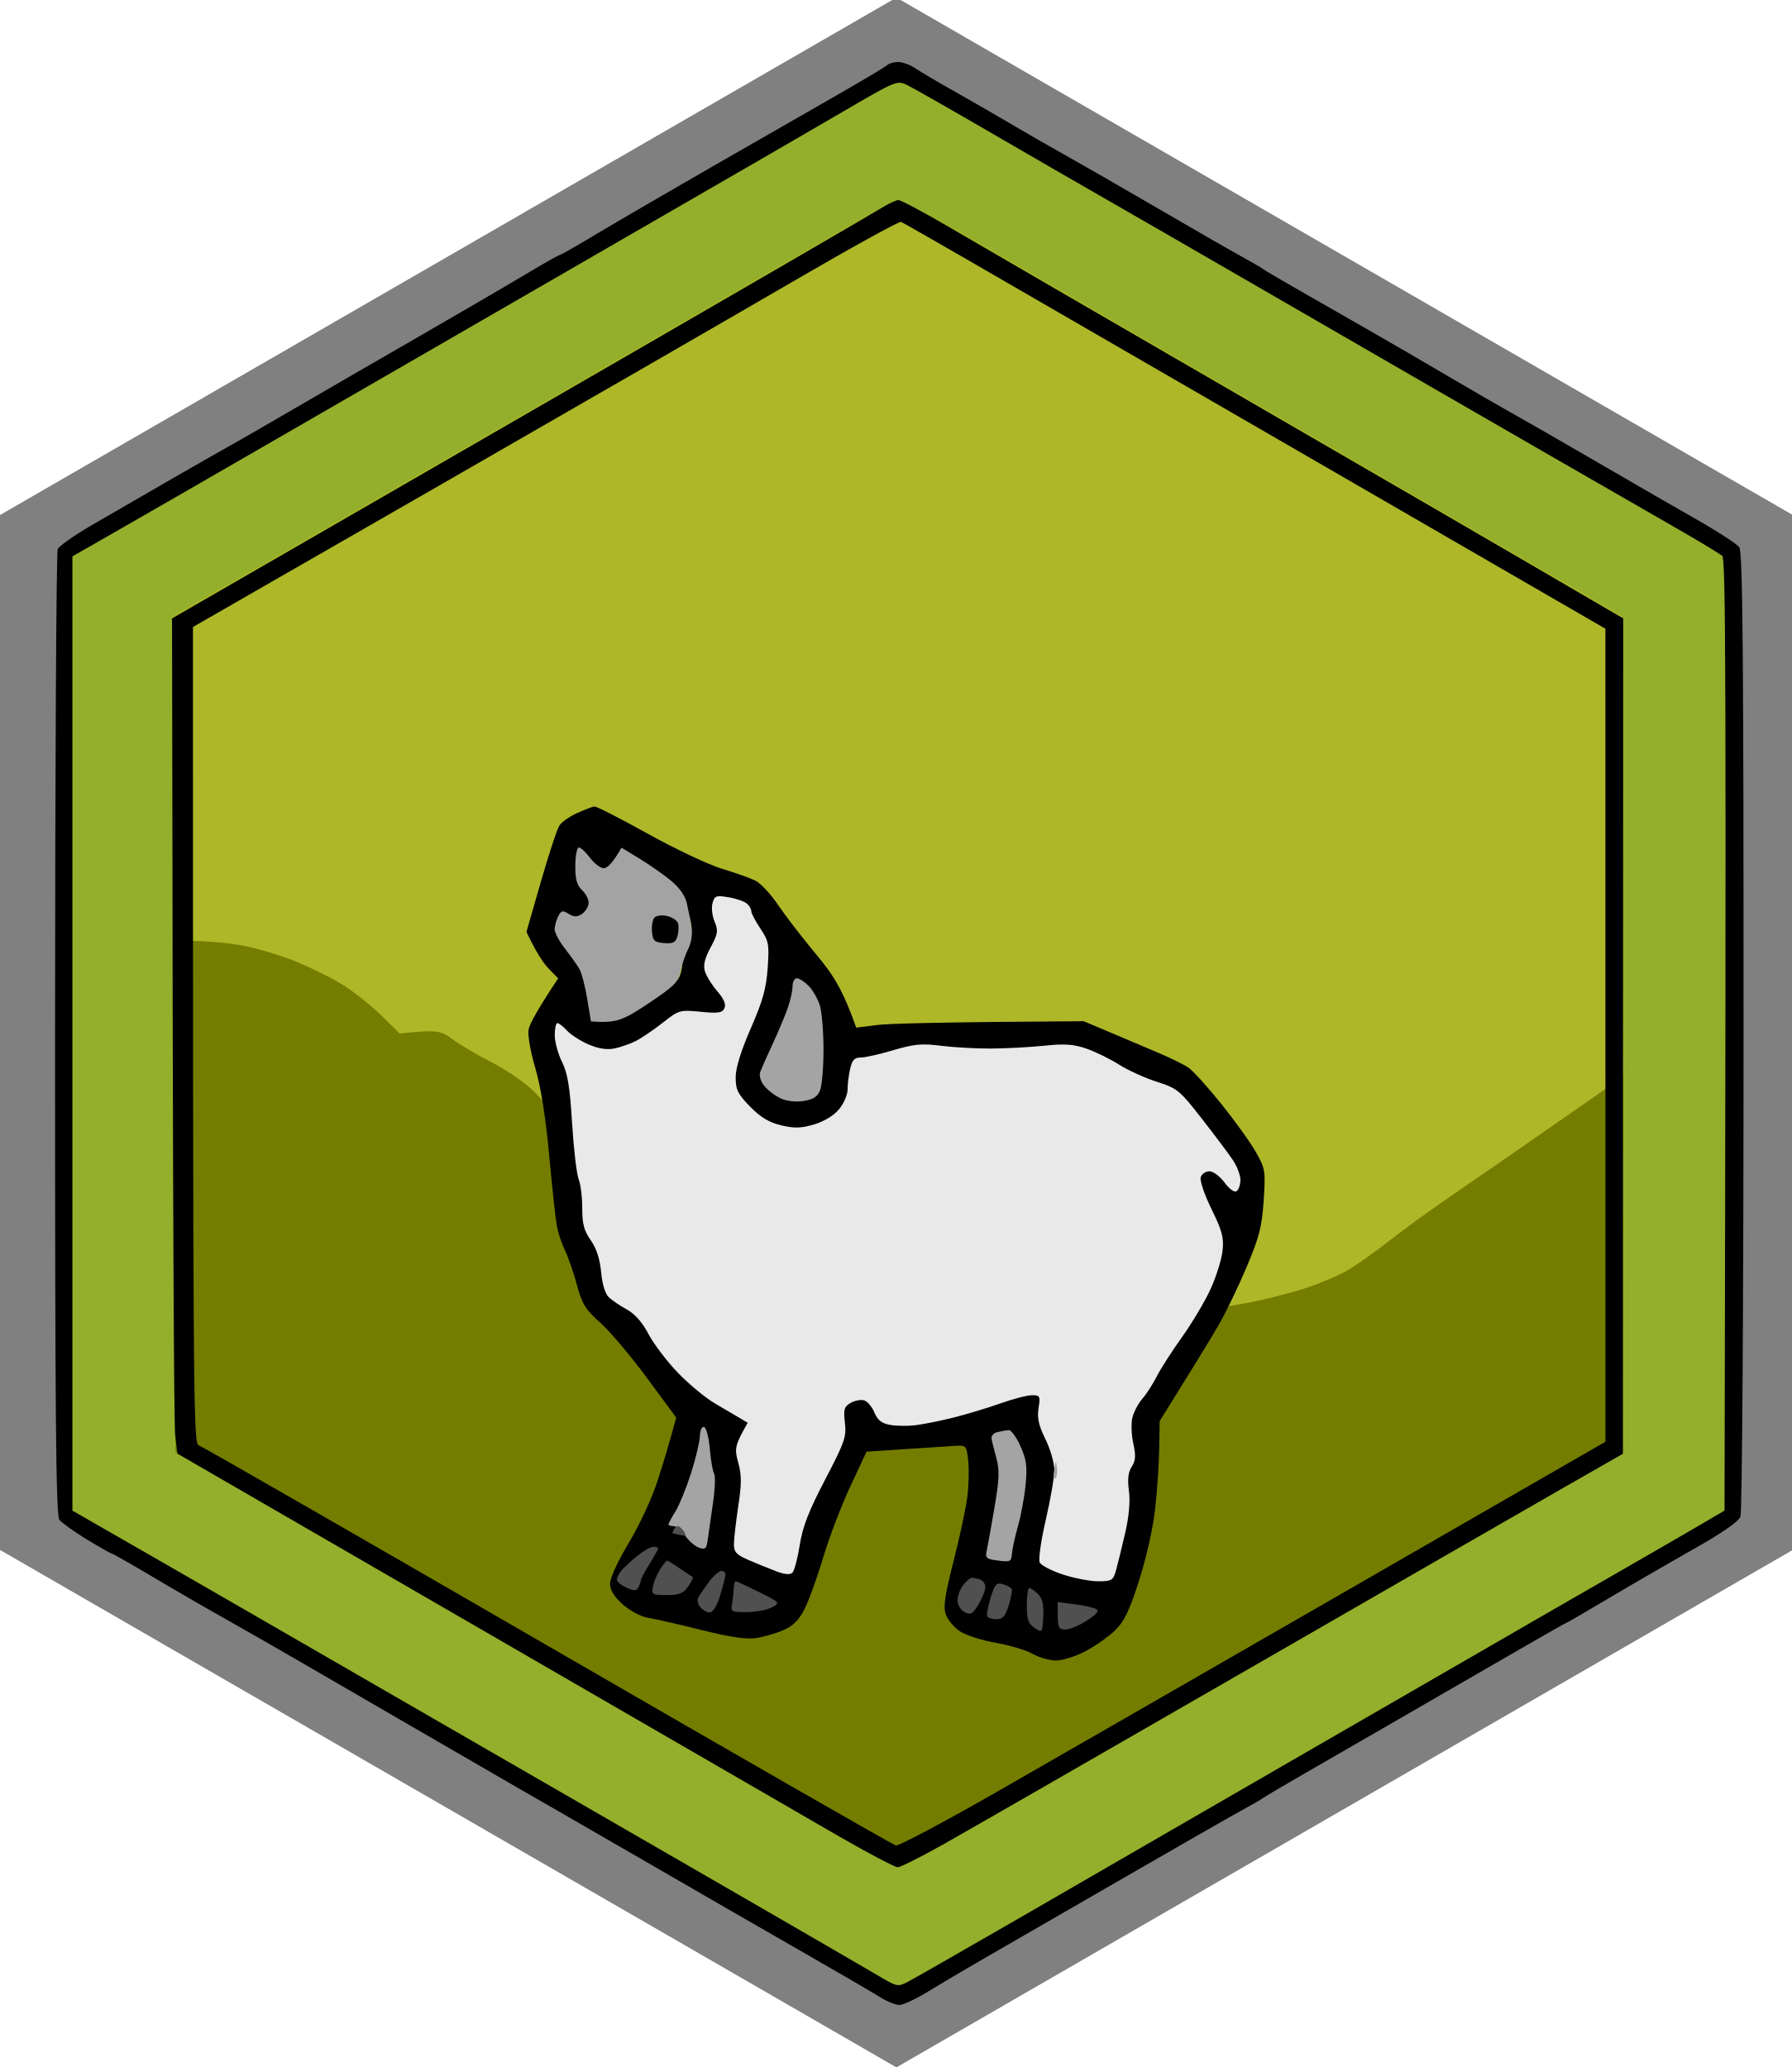
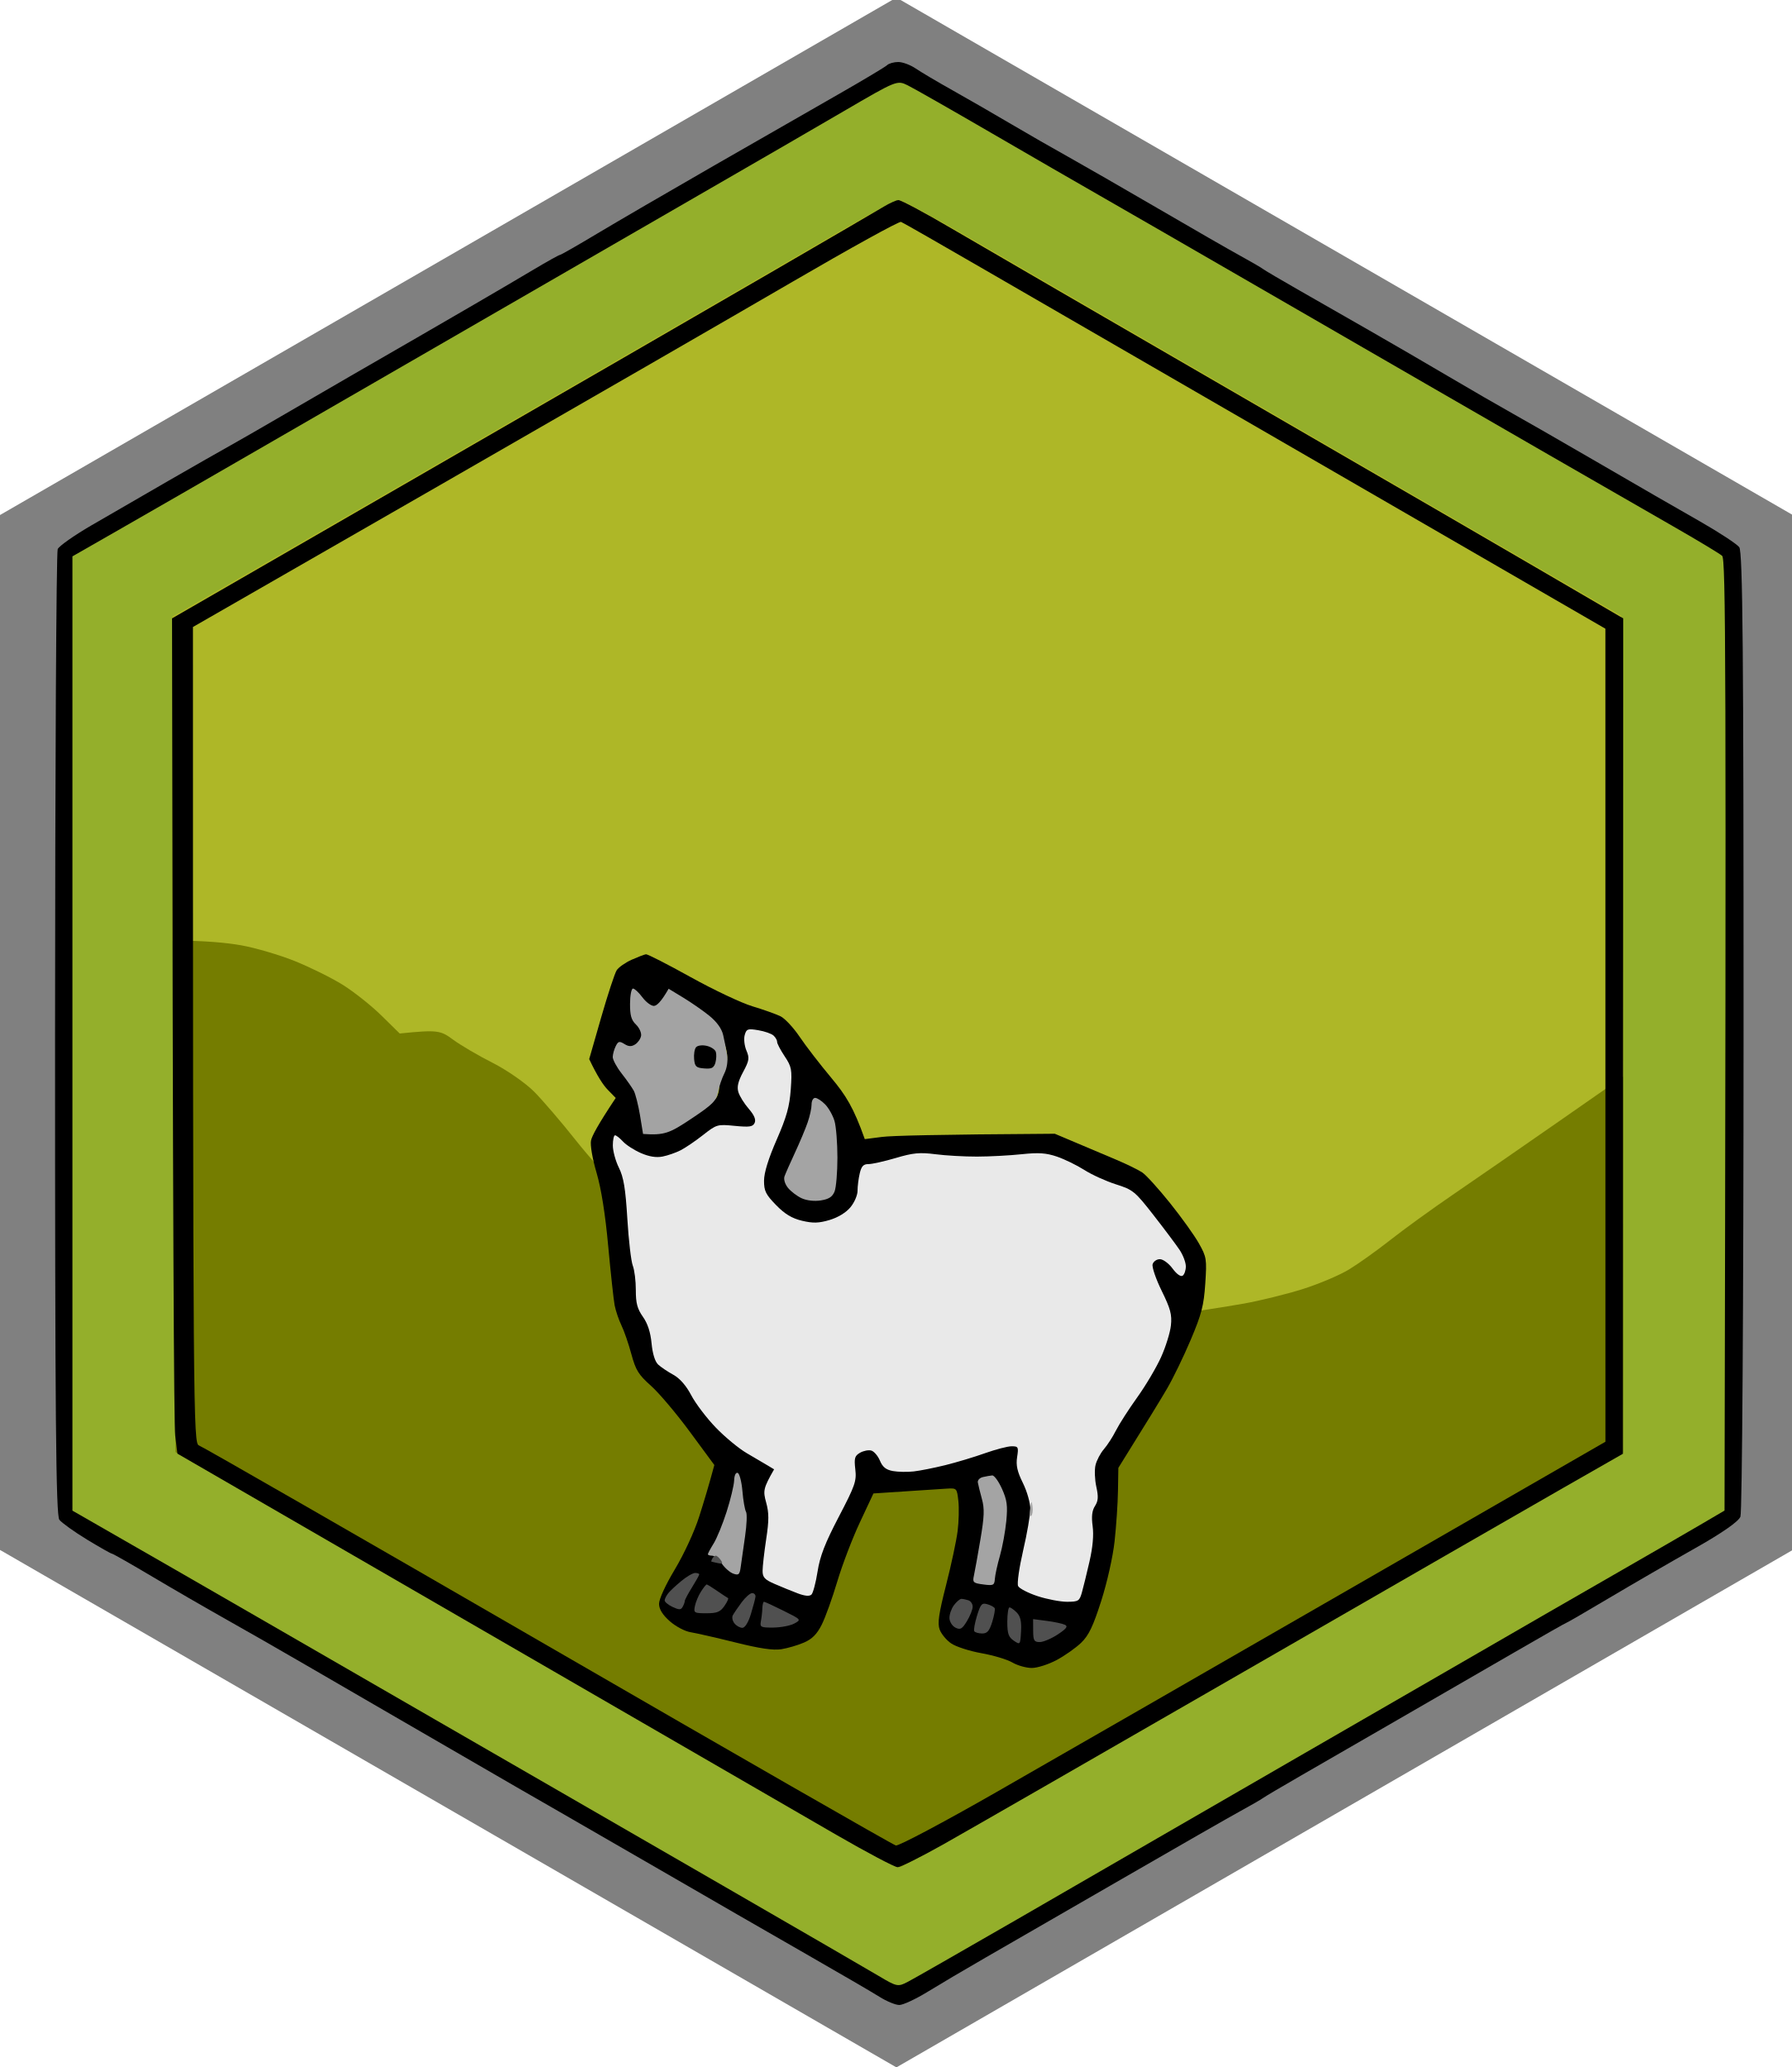
<svg xmlns="http://www.w3.org/2000/svg" viewBox="0 0 520 600" width="520" height="600">
  <style>
		tspan { white-space:pre }
		.shp0 { fill: #808080 } 
		.shp1 { fill: #000000 } 
		.shp2 { fill: #94af2b } 
		.shp3 { fill: #757d00 } 
		.shp4 { fill: #aeb727 } 
		.shp5 { fill: #a3a3a3 } 
		.shp6 { fill: #e9e9e9 } 
		.shp7 { fill: #a4a4a4 } 
		.shp8 { fill: #505050 } 
	</style>
  <path id="Background" class="shp0" d="M260.16 -0.7L520.31 149.5L520.31 449.91L260.16 600.11L0 449.91L0 149.5L260.16 -0.7Z" />
  <g id="Layer 1">
    <path id="Path 0" class="shp1" d="M257.45 18.92C256.93 19.42 250.65 23.18 243.5 27.27C236.35 31.36 219.92 40.78 207 48.2C194.07 55.63 178.89 64.47 173.25 67.85C167.61 71.23 162.77 74 162.5 74C162.22 74 158.74 75.94 154.75 78.32C150.76 80.7 143 85.26 137.5 88.45C132 91.64 124.57 95.95 121 98.02C117.42 100.09 108.87 105.02 102 108.99C95.12 112.96 85.45 118.58 80.5 121.47C75.55 124.36 69.47 127.85 67 129.23C64.52 130.6 56.42 135.23 49 139.5C41.57 143.78 31.45 149.63 26.5 152.52C21.55 155.4 17.16 158.49 16.75 159.38C16.34 160.27 15.99 223.66 15.98 300.25C15.97 411.13 16.22 439.84 17.23 441.15C17.93 442.05 21.54 444.64 25.25 446.9C28.96 449.15 32.22 451 32.5 451C32.77 451 38.06 454.01 44.25 457.69C50.44 461.37 60 466.9 65.5 469.99C71 473.08 81.35 479 88.5 483.16C95.65 487.32 105.89 493.26 111.25 496.36C116.61 499.46 125.39 504.55 130.75 507.66C136.11 510.77 144.77 515.79 150 518.81C155.22 521.83 160.85 525.07 162.5 526C164.15 526.93 176.97 534.33 191 542.45C205.02 550.57 224.37 561.73 234 567.24C243.62 572.75 253.19 578.33 255.25 579.63C257.31 580.93 259.9 582 261 582C262.1 582 265.81 580.27 269.25 578.15C272.69 576.04 280.22 571.58 286 568.26C291.77 564.94 309.55 554.68 325.5 545.47C341.45 536.25 356.97 527.36 360 525.71C363.02 524.06 365.95 522.37 366.5 521.96C367.05 521.55 372 518.62 377.5 515.45C383 512.28 395.82 504.88 406 499C416.17 493.13 431.25 484.42 439.5 479.64C447.75 474.86 454.61 470.96 454.75 470.98C454.89 470.99 460.51 467.72 467.25 463.72C473.99 459.72 485.06 453.31 491.86 449.47C499.75 445.02 504.54 441.69 505.11 440.25C505.62 438.97 506.01 378.35 506.02 299.25C506.03 188.78 505.78 160.16 504.77 158.83C504.07 157.91 499 154.58 493.5 151.43C488 148.27 482.15 144.92 480.5 143.97C478.85 143.02 470.3 138.07 461.5 132.96C452.7 127.85 442.57 122.03 439 120.04C435.42 118.05 427.1 113.23 420.5 109.34C413.9 105.45 403.55 99.43 397.5 95.97C391.45 92.5 382.22 87.23 377 84.24C371.77 81.26 367.05 78.47 366.5 78.05C365.95 77.63 363.02 75.93 360 74.27C356.97 72.62 346.17 66.4 336 60.47C325.82 54.54 314.12 47.81 310 45.51C305.87 43.22 298.45 38.96 293.5 36.04C288.55 33.12 280.9 28.71 276.5 26.24C272.1 23.78 267.26 20.91 265.75 19.88C264.24 18.85 261.96 18 260.7 18C259.43 18 257.97 18.41 257.45 18.92Z" />
    <path id="Path 1" class="shp2" d="M244.92 32.25C236.44 37.2 219.15 47.22 206.5 54.51C193.85 61.81 176.52 71.82 168 76.75C159.47 81.69 140.57 92.6 126 101.01C111.42 109.42 88.25 122.81 74.5 130.75C60.75 138.7 43.09 148.87 35.26 153.35L21.02 161.5L21.02 438.5C43.09 451.15 60.75 461.32 74.5 469.26C88.25 477.2 111.42 490.58 126 498.99C140.57 507.4 156.77 516.75 162 519.76C167.22 522.78 189.05 535.38 210.5 547.76C231.95 560.15 251.97 571.75 255 573.56C260.3 576.72 260.61 576.78 263.5 575.26C265.15 574.4 279.32 566.29 295 557.25C310.67 548.2 329.12 537.53 336 533.54C342.87 529.55 362 518.5 378.5 508.98C395 499.47 417.95 486.21 429.5 479.53C441.05 472.84 458.6 462.72 468.5 457.04C478.4 451.35 489.65 444.85 493.5 442.59L500.5 438.48C501.04 188.4 500.85 162.28 499.8 161.34C499.08 160.7 492.65 156.83 485.5 152.73C478.35 148.64 462.15 139.32 449.5 132.02C436.85 124.72 420.87 115.5 414 111.53C407.12 107.56 385.3 94.94 365.5 83.5C345.7 72.05 324.77 59.98 319 56.68C313.22 53.38 299.05 45.19 287.5 38.48C275.95 31.77 265.11 25.59 263.42 24.76C260.36 23.26 260.24 23.3 244.92 32.25Z" />
  </g>
  <path id="Path 0" class="shp3" d="M250 63.95C244.77 67.1 228.8 76.44 214.5 84.69C200.2 92.94 172.52 108.93 153 120.21C133.47 131.5 102.44 149.38 84.02 159.96L50.55 179.18L50.95 421.5C72.3 433.82 98.3 448.83 122.5 462.79C146.7 476.76 170.55 490.56 175.5 493.47C180.45 496.37 196.65 505.73 211.5 514.26C226.35 522.79 243.22 532.52 249 535.89C254.77 539.25 260.17 541.99 261 541.98C261.82 541.97 277.35 533.35 295.5 522.83C313.65 512.32 341.55 496.18 357.5 486.97C373.45 477.76 399.55 462.7 415.5 453.5C431.45 444.3 450.46 433.33 457.74 429.13L470.97 421.5L471.09 179.5C421.81 150.9 389.27 132.07 367 119.2C344.72 106.33 322.45 93.44 317.5 90.55C312.55 87.66 300.17 80.54 290 74.72C279.82 68.91 269.25 62.75 266.5 61.04C263.75 59.33 261.05 57.99 260.5 58.07C259.95 58.14 255.22 60.79 250 63.95Z" />
  <path id="Path 0" class="shp4" d="M246 65.81C238.57 70.1 215.4 83.52 194.5 95.63C173.6 107.74 135.35 129.82 109.5 144.7C83.65 159.58 59.69 173.39 56.25 175.38L50 179L50 273C59.69 273.05 65.87 273.67 70 274.4C74.12 275.14 81.1 277.18 85.5 278.95C89.9 280.72 96.16 283.81 99.41 285.83C102.65 287.85 107.72 291.86 110.66 294.75L116 300C127.01 298.88 127.84 299.08 131.5 301.79C133.7 303.41 138.87 306.45 143 308.53C147.12 310.62 152.54 314.39 155.04 316.91C157.54 319.44 162.97 325.77 167.11 331C171.26 336.22 176.41 341.91 178.57 343.64C180.73 345.37 186.1 348.92 190.5 351.52C194.9 354.12 204.12 359.06 211 362.49C217.87 365.92 227.55 370.34 232.5 372.31C237.45 374.27 246.22 377.22 252 378.86C257.77 380.49 267 382.64 272.5 383.64C279.46 384.91 287.36 385.46 298.5 385.46C310.72 385.45 318.99 384.8 333.5 382.69C343.95 381.16 356.32 379.23 361 378.4C365.67 377.56 373.32 375.68 378 374.21C382.67 372.74 388.75 370.18 391.5 368.5C394.25 366.83 399.65 362.98 403.5 359.94C407.35 356.9 415.67 350.87 422 346.55C428.32 342.23 441.96 332.8 452.3 325.6L471.1 312.5L470.5 178.7C413.15 145.41 376.92 124.4 353 110.52C329.07 96.65 298.92 79.16 286 71.67C273.07 64.17 261.82 58.03 261 58.02C260.17 58 253.42 61.51 246 65.81Z" />
  <path id="Path 0" fill-rule="evenodd" class="shp1" d="M260.75 58.08C261.44 58.04 268.41 61.76 276.25 66.37C284.09 70.97 322 92.96 360.5 115.25C399 137.53 439.63 161.11 471.08 179.5L471 422L453.75 431.86C444.26 437.29 402.52 461.31 361 485.25C319.47 509.19 280.21 531.75 273.75 535.39C267.29 539.02 261.32 542 260.5 542C259.67 542 251.69 537.78 242.75 532.62C233.81 527.46 187.12 500.45 51.5 421.96L50.85 416.73C50.49 413.85 50.14 359.3 49.93 179.5L121.72 138.07C161.2 115.29 207 88.81 223.5 79.22C240 69.64 254.85 60.98 256.5 59.98C258.15 58.98 260.06 58.13 260.75 58.08ZM127.75 140.78L56 182C56 412.47 56.1 419.03 57.75 419.58C58.71 419.9 104.27 446.08 159 477.75C213.72 509.42 259.17 535.5 260 535.7C260.82 535.89 273.9 528.95 289.05 520.28C304.21 511.6 350.21 485.15 391.27 461.5L465.94 418.5L465.93 182.5C344.7 112.39 298.92 85.91 286 78.42C273.07 70.92 262.05 64.62 261.5 64.41C260.95 64.19 246.77 72.02 230 81.79C213.22 91.56 167.21 118.11 127.75 140.78Z" />
  <g id="Layer 3 copy 5">
-     <path id="Path 0" fill-rule="evenodd" class="shp1" d="M172.5 234.09C173.05 234.02 180.03 237.58 188 242.01C195.97 246.44 205.65 251.01 209.5 252.17C213.35 253.33 217.74 254.89 219.25 255.64C220.76 256.39 223.74 259.59 225.87 262.75C228 265.91 232.94 272.32 236.85 277C241.94 283.09 244.61 287.32 248.5 298.3L254.5 297.54C257.8 297.12 272.65 296.69 314.5 296.43L322 299.6C326.13 301.35 332.43 304.02 336 305.53C339.57 307.04 343.58 309.01 344.89 309.89C346.2 310.78 350.53 315.55 354.5 320.5C358.47 325.45 362.99 331.75 364.53 334.5C367.21 339.26 367.32 339.94 366.75 348.5C366.24 356.13 365.48 359.09 361.71 368C359.27 373.77 355.56 381.43 353.46 385C351.37 388.57 346.71 396.23 336.56 412.5L336.43 420.5C336.36 424.9 335.83 432.77 335.25 438C334.65 443.48 332.68 452.26 330.6 458.75C327.77 467.59 326.28 470.7 323.64 473.25C321.79 475.04 317.96 477.74 315.14 479.25C312.31 480.76 308.43 482 306.5 482C304.57 482 301.54 481.14 299.75 480.1C297.96 479.05 293.13 477.6 289 476.87C284.88 476.14 280.15 474.61 278.5 473.48C276.85 472.34 275.05 470.17 274.5 468.65C273.71 466.46 274.19 463.2 276.74 453.19C278.52 446.21 280.32 437.8 280.74 434.5C281.16 431.2 281.27 426.48 281 424C280.51 419.57 280.45 419.5 277 419.7C275.07 419.82 268.55 420.24 251.5 421.38L246.79 431.44C244.2 436.97 240.67 446.23 238.94 452C237.22 457.77 234.78 464.52 233.53 467C231.87 470.28 230.21 471.96 227.38 473.18C225.25 474.11 221.7 475.15 219.5 475.49C216.68 475.94 211.97 475.24 203.5 473.13C196.9 471.48 189.93 469.89 188 469.59C186.06 469.28 182.84 467.58 180.8 465.77C178.26 463.53 177.08 461.63 177.05 459.75C177.02 458.13 179.28 453.2 182.55 447.75C185.71 442.47 189.32 434.64 190.96 429.5C192.55 424.55 194.38 418.48 196.25 411.5L187.78 400C183.12 393.68 177.04 386.48 174.26 384C169.92 380.14 168.95 378.57 167.44 373C166.47 369.43 164.92 364.93 163.99 363C163.05 361.07 161.99 357.93 161.63 356C161.26 354.07 160.26 344.85 159.4 335.5C158.38 324.38 156.97 315.56 155.35 310C153.89 305.04 153.1 300.35 153.43 298.75C153.74 297.24 155.8 293.3 162 284L159.25 281.18C157.74 279.62 155.67 276.59 152.79 270.5L156.96 256C159.25 248.03 161.67 240.66 162.34 239.64C163.01 238.61 165.34 236.97 167.53 236C169.71 235.02 171.95 234.16 172.5 234.09ZM193.25 263.39C192.29 263.06 192.96 263.96 194.75 265.39C196.54 266.83 198.02 268.56 198.03 269.25C198.05 269.94 197.2 271.63 196.14 273C194.43 275.21 194.37 275.73 195.63 277.5C196.52 278.75 196.84 280.63 196.47 282.5C196.02 284.76 196.14 285.13 196.92 284C197.5 283.18 197.98 281.38 197.99 280C198 278.63 198.72 276.15 199.59 274.5C200.61 272.54 200.95 270.28 200.56 268C200.23 266.07 199.41 263.92 198.73 263.21C198.05 262.49 196.94 261.93 196.25 261.96C195.56 261.98 195 262.45 195 263C195 263.55 194.21 263.73 193.25 263.39ZM214.15 269.8C215.48 271.17 215.6 272.09 214.78 274.5C214.14 276.37 214.08 278.96 214.62 281.39C215.11 283.53 216.31 285.78 217.31 286.39C218.76 287.28 219.4 287.11 220.58 285.5C221.47 284.27 222.03 281.19 222.03 277.5C222.02 272.22 221.66 271.11 219.01 268.25C217.35 266.46 215.54 265 214.98 265C214.41 265 213.62 265.7 213.23 266.55C212.79 267.47 213.16 268.78 214.15 269.8Z" />
-     <path id="Path 0" fill-rule="evenodd" class="shp5" d="M168 246C168.55 246 170.01 247.36 171.25 249.02C172.49 250.68 174.29 252.03 175.25 252.02C176.21 252.01 177.76 250.66 180.37 246.06L185.43 249.14C188.22 250.83 192.3 253.66 194.5 255.44C197.07 257.52 198.79 259.89 199.31 262.09C199.75 263.96 200.36 267.07 200.67 269C201.02 271.17 200.65 273.64 199.71 275.5C198.88 277.15 197.89 280.07 197.51 282C196.93 285.02 195.64 286.29 188.17 291.28C180.72 296.24 178.93 297.02 171.5 296.5L170.43 290C169.84 286.43 168.87 282.6 168.27 281.5C167.68 280.4 165.78 277.7 164.06 275.5C162.34 273.3 160.95 270.71 160.97 269.75C160.98 268.79 161.45 267.1 162 266C162.86 264.29 163.29 264.18 165 265.25C166.49 266.18 167.46 266.22 168.75 265.4C169.71 264.79 170.64 263.44 170.81 262.4C170.98 261.35 170.18 259.6 169.03 258.5C167.41 256.96 166.94 255.3 166.97 251.25C166.99 248.36 167.45 246 168 246ZM189.23 270.5C189.46 273.1 189.93 273.53 192.75 273.75C195.38 273.95 196.12 273.57 196.62 271.75C196.96 270.51 197.03 268.82 196.77 268C196.51 267.18 195.07 266.23 193.57 265.89C192.05 265.55 190.43 265.77 189.9 266.39C189.38 267 189.07 268.85 189.23 270.5Z" />
-     <path id="Path 0" class="shp6" d="M206.79 262.15C206.42 263.44 206.69 265.85 207.38 267.5C208.5 270.16 208.37 271.01 206.24 275C204.49 278.27 204.04 280.18 204.6 282C205.03 283.38 206.64 285.96 208.19 287.75C210.09 289.95 210.76 291.53 210.25 292.65C209.62 294.03 208.48 294.2 203.33 293.69C197.31 293.1 197.03 293.18 192.33 296.88C189.67 298.97 186.15 301.36 184.5 302.19C182.85 303.03 180.04 304 178.25 304.36C176.07 304.79 173.6 304.39 170.75 303.15C168.41 302.13 165.6 300.31 164.5 299.11C163.4 297.91 162.16 296.95 161.75 296.97C161.34 296.99 161 298.57 161 300.5C161 302.43 161.95 305.91 163.11 308.25C164.75 311.57 165.39 315.46 166.03 326C166.49 333.43 167.34 340.74 167.93 342.25C168.52 343.76 168.99 347.59 168.98 350.75C168.97 355.27 169.5 357.25 171.44 360C173.09 362.34 174.09 365.4 174.46 369.25C174.8 372.88 175.64 375.6 176.75 376.62C177.71 377.51 180.07 379.1 182 380.15C184.26 381.4 186.47 383.91 188.24 387.29C189.74 390.15 193.58 395.2 196.76 398.5C199.94 401.8 204.78 405.8 207.52 407.4C210.26 408.99 213.51 410.9 214.75 411.65L217 413C213.2 419.64 213.13 420.46 214.25 424.54C215.25 428.17 215.25 430.73 214.25 437.29C213.57 441.81 213.01 446.74 213 448.25C213 450.53 213.72 451.31 217.25 452.84C219.59 453.85 223.18 455.31 225.23 456.09C227.73 457.03 229.31 457.17 229.99 456.5C230.54 455.95 231.5 452.35 232.1 448.5C232.94 443.17 234.7 438.63 239.47 429.5C245.14 418.65 245.69 417.07 245.21 413C244.76 409.14 244.99 408.32 246.84 407.25C248.03 406.56 249.79 406.22 250.75 406.48C251.71 406.74 253.06 408.32 253.75 409.98C254.67 412.2 255.86 413.16 258.25 413.6C260.04 413.93 263.3 413.99 265.5 413.73C267.7 413.48 272.65 412.5 276.5 411.54C280.35 410.59 286.54 408.73 290.25 407.4C293.96 406.08 298.13 405 299.5 405C301.83 405 301.96 405.26 301.41 408.75C300.96 411.6 301.44 413.76 303.41 417.75C304.83 420.64 306 424.69 305.99 426.75C305.99 428.81 304.86 435.34 303.49 441.25C302.12 447.16 301.34 452.69 301.75 453.54C302.16 454.39 305.2 455.97 308.5 457.05C311.8 458.13 316.41 459.01 318.75 459.01C322.69 459 323.07 458.76 323.91 455.75C324.41 453.96 325.6 449.13 326.55 445C327.67 440.13 328.05 435.83 327.64 432.75C327.19 429.39 327.42 427.34 328.45 425.75C329.59 423.98 329.69 422.53 328.91 419C328.36 416.52 328.24 413.15 328.64 411.5C329.05 409.85 330.35 407.38 331.55 406C332.75 404.63 334.63 401.7 335.74 399.5C336.85 397.3 340.18 392.12 343.13 388C346.08 383.87 349.81 377.57 351.42 374C353.03 370.42 354.56 365.48 354.82 363C355.22 359.26 354.68 357.23 351.62 351C349.59 346.88 348.18 342.71 348.47 341.75C348.76 340.79 349.9 340 351 340C352.1 340 354.07 341.46 355.38 343.25C356.8 345.18 358.22 346.2 358.88 345.75C359.5 345.34 360 343.88 360 342.5C360 341.13 359.02 338.54 357.82 336.75C356.62 334.96 352.57 329.56 348.82 324.75C342.36 316.46 341.67 315.9 335.75 314.02C332.31 312.92 327.36 310.67 324.75 309.02C322.14 307.36 317.86 305.27 315.25 304.37C311.51 303.1 308.91 302.92 303 303.55C298.88 303.98 291.9 304.35 287.5 304.37C283.1 304.38 276.57 304.01 273 303.55C267.59 302.85 265.29 303.07 259.25 304.85C255.26 306.03 250.99 306.99 249.75 306.98C248.02 306.96 247.32 307.71 246.74 310.23C246.32 312.03 245.98 314.74 245.99 316.25C245.99 317.76 244.88 320.35 243.5 322C241.97 323.84 239.16 325.54 236.25 326.4C232.47 327.51 230.51 327.56 226.68 326.65C223.18 325.81 220.73 324.33 217.68 321.21C214.11 317.54 213.5 316.31 213.51 312.71C213.52 309.95 215.04 305.04 217.9 298.5C221.36 290.58 222.38 286.94 222.8 281C223.28 274.09 223.11 273.18 220.65 269.5C219.19 267.3 218.01 265.05 218.04 264.5C218.07 263.95 217.51 262.97 216.79 262.31C216.08 261.66 213.69 260.83 211.48 260.46C207.84 259.85 207.39 260.01 206.79 262.15Z" />
-     <path id="Path 3" class="shp7" d="M230.02 286.25C230.03 287.49 229.42 290.3 228.66 292.5C227.9 294.7 225.92 299.42 224.25 303C222.59 306.57 220.95 310.29 220.61 311.25C220.26 312.26 220.78 313.95 221.84 315.25C222.85 316.49 224.99 318.1 226.59 318.84C228.34 319.65 230.99 319.95 233.25 319.59C236.02 319.16 237.26 318.35 238 316.5C238.55 315.12 239 309.84 239 304.75C239 299.66 238.54 293.92 237.98 292C237.41 290.07 235.95 287.48 234.73 286.22C233.5 284.97 231.94 283.96 231.25 283.97C230.56 283.99 230.01 285.01 230.02 286.25ZM203.12 416.92C203.05 418.61 201.88 423.49 200.52 427.75C199.15 432.01 197.12 436.96 196.02 438.75C194.91 440.54 194 442.22 194 442.5C194 442.77 194.67 443 195.5 443C196.32 443 197.83 444.24 198.85 445.75C199.88 447.26 201.68 448.84 202.85 449.25C204.72 449.9 205.06 449.58 205.43 446.75C205.67 444.96 206.34 440.24 206.93 436.25C207.52 432.26 207.66 428.44 207.25 427.75C206.84 427.06 206.28 423.84 206 420.58C205.73 417.32 204.99 414.47 204.37 414.25C203.69 414 203.19 415.08 203.12 416.92ZM289.51 415.69C288.41 415.94 287.63 416.79 287.76 417.57C287.89 418.36 288.53 420.91 289.17 423.25C290.12 426.7 290.02 429.38 288.64 437.5C287.71 443 286.69 448.62 286.39 450C285.89 452.27 286.18 452.55 289.67 453C293.2 453.46 293.52 453.3 293.69 451C293.78 449.62 294.57 446.02 295.44 443C296.31 439.97 297.31 434.57 297.65 431C298.17 425.61 297.91 423.69 296.14 419.75C294.96 417.14 293.44 415.05 292.75 415.12C292.06 415.18 290.6 415.44 289.51 415.69ZM305.96 426.68C305.71 428.43 305.86 429.56 306.3 429.18C306.74 428.81 306.95 427.37 306.76 426C306.46 423.77 306.37 423.85 305.96 426.68Z" />
-     <path id="Path 4" class="shp8" d="M195.55 444C195.25 444.55 195.11 445.03 195.25 445.08C195.39 445.12 196.4 445.35 197.5 445.59C199.11 445.93 199.3 445.72 198.47 444.51C197.9 443.68 197.13 443 196.77 443C196.4 443 195.85 443.45 195.55 444ZM184.83 451.74C183 453.25 180.95 455.17 180.28 455.99C179.61 456.82 179.04 457.95 179 458.5C178.97 459.05 180.19 460.08 181.72 460.8C184 461.86 184.63 461.86 185.23 460.8C185.64 460.08 185.98 459.16 185.98 458.75C185.99 458.34 187.12 456.2 188.5 454C189.87 451.8 191 449.77 191 449.5C191 449.22 190.36 449 189.58 449C188.8 449 186.67 450.23 184.83 451.74ZM191.6 455.5C190.72 456.87 189.77 459.12 189.5 460.5C189.03 462.87 189.23 463 193.5 463C197.18 463 198.32 462.54 199.75 460.47C200.71 459.09 201.27 457.85 201 457.72C200.72 457.6 199.04 456.48 197.25 455.25C195.46 454.01 193.82 453 193.6 453C193.38 453 192.48 454.12 191.6 455.5ZM205.69 459.25C204.37 461.04 203 463.06 202.65 463.75C202.29 464.44 202.56 465.69 203.25 466.54C203.94 467.39 205.17 468.07 206 468.05C206.91 468.03 208.07 466.14 208.95 463.26C209.75 460.64 210.46 457.94 210.54 457.25C210.61 456.56 210.09 456 209.38 456C208.67 456 207.01 457.46 205.69 459.25ZM279.45 460.22C278.55 461.44 277.85 463.47 277.9 464.72C277.96 465.98 278.9 467.45 280 468C281.69 468.84 282.31 468.49 283.97 465.75C285.05 463.96 285.95 461.71 285.97 460.75C285.99 459.79 285.32 458.77 284.5 458.5C283.67 458.22 282.57 458 282.05 458C281.53 458 280.36 459 279.45 460.22ZM212.93 461.25C212.88 462.49 212.66 464.51 212.43 465.75C212.03 467.83 212.36 468 216.75 467.96C219.36 467.95 222.62 467.32 224 466.58C226.49 465.23 226.48 465.21 220.25 462.11C216.81 460.4 213.77 459 213.5 459C213.22 459 212.97 460.01 212.93 461.25ZM287.48 463.86C286.7 466.41 286.27 468.84 286.53 469.25C286.79 469.66 288.01 470.01 289.25 470.02C291.01 470.04 291.77 469.17 292.75 466.02C293.44 463.81 293.83 461.66 293.63 461.25C293.43 460.84 292.28 460.21 291.08 459.86C289.18 459.3 288.72 459.8 287.48 463.86ZM298 466C298 470.07 298.42 471.29 300.25 472.53C302.47 474.04 302.5 474 302.77 469.28C302.96 465.79 302.56 464.02 301.27 462.72C300.29 461.74 299.16 460.95 298.75 460.97C298.34 460.99 298 463.25 298 466ZM306.98 469.02C307 472.47 307.3 473 309.25 473C310.49 473.01 313.3 471.82 315.5 470.37C318.56 468.35 319.15 467.56 318 467C317.17 466.6 314.35 465.99 311.73 465.65L306.96 465.04L306.98 469.02Z" />
+     <path id="Path 0" fill-rule="evenodd" class="shp1" d="M187.47 277C187.93 276.94 193.76 279.92 200.42 283.62C207.09 287.32 215.17 291.15 218.39 292.11C221.61 293.08 225.27 294.39 226.54 295.01C227.8 295.64 230.29 298.31 232.07 300.95C233.85 303.59 237.98 308.95 241.25 312.86C245.5 317.95 247.73 321.48 250.98 330.66L255.99 330.02C258.75 329.67 271.16 329.32 306.13 329.1L312.4 331.75C315.85 333.21 321.11 335.44 324.1 336.7C327.09 337.97 330.43 339.61 331.53 340.35C332.63 341.08 336.24 345.07 339.56 349.21C342.88 353.35 346.65 358.61 347.94 360.91C350.18 364.89 350.27 365.45 349.8 372.61C349.37 378.99 348.73 381.46 345.58 388.9C343.54 393.73 340.44 400.12 338.69 403.11C336.94 406.1 333.05 412.49 324.57 426.09L324.46 432.78C324.4 436.45 323.96 443.03 323.48 447.4C322.97 451.98 321.32 459.32 319.59 464.74C317.22 472.13 315.98 474.72 313.77 476.86C312.22 478.35 309.02 480.61 306.66 481.87C304.3 483.13 301.06 484.17 299.45 484.17C297.84 484.17 295.3 483.45 293.81 482.58C292.31 481.7 288.27 480.49 284.82 479.88C281.38 479.27 277.43 477.99 276.05 477.04C274.67 476.1 273.17 474.28 272.71 473.01C272.05 471.19 272.44 468.45 274.58 460.09C276.07 454.26 277.57 447.23 277.92 444.48C278.27 441.72 278.37 437.77 278.14 435.7C277.73 432 277.68 431.94 274.8 432.11C273.19 432.2 267.73 432.56 253.49 433.51L249.55 441.92C247.38 446.54 244.43 454.27 242.99 459.1C241.55 463.92 239.52 469.57 238.47 471.63C237.09 474.38 235.69 475.77 233.33 476.8C231.55 477.57 228.58 478.44 226.75 478.73C224.39 479.1 220.45 478.52 213.38 476.75C207.86 475.38 202.03 474.05 200.42 473.79C198.81 473.54 196.11 472.12 194.4 470.61C192.29 468.74 191.3 467.15 191.27 465.58C191.25 464.22 193.13 460.1 195.86 455.55C198.51 451.13 201.53 444.59 202.9 440.3C204.22 436.16 205.76 431.08 207.32 425.26L200.24 415.65C196.35 410.36 191.26 404.34 188.94 402.27C185.32 399.05 184.5 397.74 183.24 393.08C182.44 390.1 181.14 386.33 180.36 384.73C179.58 383.12 178.69 380.49 178.38 378.88C178.08 377.27 177.24 369.56 176.52 361.75C175.67 352.45 174.5 345.08 173.14 340.44C171.92 336.29 171.25 332.38 171.53 331.04C171.8 329.77 173.52 326.48 178.7 318.71L176.4 316.35C175.13 315.05 173.4 312.51 171 307.43L174.48 295.31C176.4 288.65 178.42 282.49 178.98 281.64C179.54 280.78 181.49 279.41 183.32 278.59C185.14 277.78 187.01 277.06 187.47 277ZM204.81 301.49C204.01 301.21 204.57 301.96 206.06 303.16C207.56 304.36 208.79 305.81 208.81 306.38C208.82 306.96 208.11 308.37 207.22 309.52C205.79 311.37 205.74 311.8 206.8 313.28C207.55 314.32 207.81 315.9 207.5 317.46C207.13 319.35 207.22 319.65 207.88 318.71C208.36 318.02 208.76 316.52 208.77 315.37C208.78 314.22 209.38 312.15 210.11 310.77C210.96 309.14 211.25 307.25 210.92 305.34C210.65 303.73 209.96 301.93 209.39 301.33C208.82 300.74 207.89 300.27 207.32 300.29C206.74 300.31 206.27 300.7 206.27 301.16C206.27 301.62 205.61 301.77 204.81 301.49ZM222.28 306.84C223.39 307.99 223.49 308.76 222.8 310.77C222.26 312.34 222.22 314.5 222.67 316.53C223.07 318.31 224.08 320.19 224.91 320.7C226.13 321.45 226.66 321.31 227.64 319.96C228.39 318.94 228.86 316.36 228.86 313.28C228.85 308.87 228.55 307.94 226.34 305.55C224.95 304.05 223.44 302.83 222.96 302.83C222.49 302.83 221.84 303.41 221.5 304.13C221.14 304.9 221.45 305.99 222.28 306.84Z" />
+     <path id="Path 0" fill-rule="evenodd" class="shp5" d="M183.71 286.95C184.17 286.95 185.39 288.09 186.43 289.48C187.46 290.87 188.96 292 189.77 291.99C190.57 291.98 191.86 290.85 194.05 287.01L198.28 289.58C200.61 290.99 204.02 293.36 205.85 294.84C208 296.58 209.44 298.56 209.87 300.4C210.24 301.97 210.76 304.57 211.01 306.17C211.3 307.99 211 310.05 210.21 311.61C209.51 312.99 208.69 315.43 208.37 317.04C207.88 319.56 206.81 320.63 200.56 324.79C194.34 328.94 192.85 329.59 186.63 329.16L185.74 323.72C185.24 320.74 184.43 317.54 183.94 316.62C183.44 315.7 181.86 313.45 180.42 311.61C178.98 309.77 177.82 307.61 177.83 306.8C177.85 306 178.24 304.59 178.7 303.67C179.41 302.24 179.77 302.15 181.21 303.04C182.45 303.82 183.26 303.85 184.34 303.16C185.14 302.66 185.92 301.53 186.06 300.66C186.2 299.79 185.53 298.32 184.57 297.4C183.22 296.11 182.83 294.73 182.85 291.34C182.86 288.93 183.25 286.95 183.71 286.95ZM201.45 307.43C201.65 309.6 202.04 309.96 204.39 310.14C206.59 310.31 207.21 309.99 207.63 308.47C207.91 307.44 207.97 306.03 207.75 305.34C207.54 304.65 206.33 303.86 205.08 303.58C203.8 303.29 202.46 303.47 202.01 303.99C201.57 304.5 201.32 306.05 201.45 307.43Z" />
+     <path id="Path 0" class="shp6" d="M216.13 300.45C215.82 301.53 216.04 303.54 216.62 304.92C217.56 307.14 217.45 307.86 215.66 311.19C214.2 313.92 213.83 315.52 214.3 317.04C214.65 318.19 216 320.35 217.29 321.84C218.89 323.68 219.44 325 219.02 325.94C218.49 327.09 217.54 327.23 213.23 326.81C208.2 326.31 207.97 326.38 204.04 329.47C201.82 331.22 198.88 333.21 197.5 333.91C196.12 334.61 193.77 335.43 192.28 335.72C190.45 336.08 188.39 335.75 186.01 334.71C184.05 333.86 181.7 332.34 180.79 331.34C179.87 330.34 178.83 329.53 178.49 329.55C178.14 329.56 177.86 330.89 177.86 332.5C177.86 334.11 178.65 337.02 179.62 338.97C181 341.75 181.53 345 182.07 353.81C182.44 360.01 183.16 366.12 183.65 367.39C184.14 368.65 184.54 371.85 184.53 374.49C184.52 378.27 184.96 379.92 186.58 382.22C187.97 384.18 188.8 386.74 189.1 389.95C189.39 392.98 190.1 395.25 191.02 396.11C191.83 396.85 193.8 398.18 195.41 399.06C197.3 400.1 199.14 402.2 200.62 405.02C201.88 407.42 205.08 411.63 207.74 414.39C210.4 417.15 214.44 420.49 216.73 421.82C219.02 423.16 221.74 424.75 222.78 425.38L224.66 426.51C221.49 432.06 221.42 432.75 222.36 436.15C223.19 439.19 223.19 441.32 222.36 446.81C221.79 450.58 221.32 454.7 221.32 455.97C221.31 457.87 221.92 458.53 224.87 459.8C226.82 460.65 229.82 461.87 231.54 462.52C233.62 463.3 234.94 463.42 235.51 462.86C235.98 462.4 236.77 459.39 237.28 456.17C237.97 451.72 239.45 447.93 243.43 440.3C248.17 431.23 248.63 429.91 248.23 426.51C247.86 423.28 248.05 422.6 249.6 421.7C250.59 421.13 252.06 420.84 252.86 421.06C253.66 421.28 254.79 422.6 255.37 423.98C256.14 425.84 257.13 426.64 259.13 427.01C260.62 427.28 263.35 427.33 265.19 427.12C267.02 426.91 271.16 426.09 274.38 425.29C277.6 424.49 282.77 422.94 285.87 421.83C288.97 420.73 292.45 419.82 293.6 419.82C295.54 419.82 295.65 420.04 295.19 422.96C294.82 425.34 295.22 427.14 296.87 430.48C298.06 432.89 299.03 436.28 299.02 438C299.02 439.72 298.08 445.18 296.93 450.12C295.79 455.06 295.13 459.68 295.48 460.39C295.82 461.09 298.36 462.41 301.12 463.32C303.88 464.22 307.73 464.96 309.68 464.96C312.98 464.95 313.29 464.75 314 462.23C314.42 460.74 315.41 456.7 316.2 453.25C317.14 449.18 317.46 445.59 317.11 443.01C316.73 440.2 316.93 438.49 317.79 437.16C318.74 435.69 318.82 434.47 318.17 431.52C317.72 429.45 317.62 426.63 317.95 425.26C318.29 423.88 319.38 421.81 320.38 420.66C321.38 419.51 322.96 417.07 323.88 415.23C324.81 413.39 327.59 409.06 330.06 405.61C332.53 402.17 335.64 396.9 336.98 393.92C338.33 390.93 339.61 386.79 339.83 384.73C340.16 381.6 339.71 379.91 337.15 374.7C335.46 371.25 334.27 367.77 334.52 366.97C334.76 366.16 335.71 365.51 336.63 365.51C337.55 365.51 339.2 366.73 340.3 368.22C341.48 369.84 342.67 370.68 343.22 370.31C343.74 369.97 344.16 368.74 344.16 367.6C344.16 366.45 343.33 364.28 342.33 362.79C341.33 361.3 337.95 356.78 334.81 352.76C329.41 345.83 328.84 345.36 323.89 343.79C321.02 342.88 316.88 341 314.7 339.61C312.52 338.23 308.94 336.48 306.76 335.74C303.63 334.67 301.46 334.52 296.52 335.04C293.08 335.41 287.25 335.72 283.57 335.73C279.89 335.74 274.44 335.43 271.45 335.04C266.93 334.46 265.01 334.64 259.96 336.14C256.63 337.12 253.06 337.92 252.02 337.91C250.58 337.9 250 338.53 249.51 340.63C249.16 342.13 248.87 344.4 248.88 345.66C248.89 346.92 247.95 349.09 246.8 350.46C245.52 352 243.17 353.42 240.74 354.14C237.59 355.07 235.95 355.11 232.75 354.35C229.82 353.65 227.77 352.41 225.23 349.8C222.24 346.73 221.73 345.71 221.74 342.7C221.75 340.4 223.02 336.29 225.41 330.83C228.3 324.21 229.15 321.17 229.5 316.2C229.9 310.43 229.76 309.67 227.71 306.59C226.49 304.75 225.5 302.87 225.53 302.41C225.55 301.95 225.08 301.13 224.49 300.59C223.89 300.04 221.89 299.35 220.04 299.04C217 298.53 216.63 298.67 216.13 300.45Z" />
+     <path id="Path 3" class="shp7" d="M235.54 320.59C235.55 321.62 235.04 323.97 234.4 325.81C233.77 327.65 232.11 331.6 230.72 334.59C229.33 337.57 227.96 340.68 227.68 341.48C227.38 342.32 227.82 343.74 228.7 344.82C229.55 345.86 231.33 347.21 232.67 347.83C234.14 348.5 236.35 348.75 238.24 348.45C240.55 348.09 241.59 347.41 242.21 345.87C242.67 344.72 243.04 340.3 243.04 336.05C243.04 331.8 242.66 327 242.19 325.39C241.72 323.79 240.49 321.61 239.47 320.57C238.45 319.52 237.14 318.68 236.56 318.69C235.99 318.7 235.53 319.56 235.54 320.59ZM213.06 429.78C213 431.2 212.02 435.27 210.88 438.83C209.74 442.4 208.05 446.53 207.12 448.03C206.19 449.52 205.44 450.93 205.44 451.16C205.44 451.39 206 451.58 206.69 451.58C207.38 451.58 208.64 452.61 209.49 453.88C210.35 455.14 211.85 456.46 212.84 456.8C214.4 457.35 214.68 457.07 214.99 454.71C215.19 453.22 215.75 449.27 216.24 445.94C216.73 442.61 216.86 439.41 216.51 438.83C216.17 438.26 215.7 435.56 215.47 432.84C215.24 430.12 214.62 427.74 214.1 427.55C213.54 427.34 213.11 428.25 213.06 429.78ZM285.25 428.76C284.33 428.97 283.67 429.67 283.79 430.33C283.9 430.99 284.43 433.12 284.96 435.07C285.76 437.96 285.67 440.2 284.52 446.98C283.74 451.58 282.9 456.28 282.64 457.43C282.22 459.33 282.47 459.55 285.39 459.93C288.33 460.32 288.6 460.18 288.74 458.26C288.82 457.11 289.48 454.11 290.21 451.58C290.93 449.05 291.76 444.54 292.05 441.55C292.48 437.05 292.27 435.44 290.79 432.15C289.81 429.97 288.53 428.22 287.96 428.28C287.38 428.33 286.16 428.55 285.25 428.76ZM299 437.94C298.79 439.4 298.91 440.34 299.28 440.03C299.65 439.72 299.82 438.52 299.67 437.37C299.42 435.51 299.34 435.57 299 437.94Z" />
+     <path id="Path 4" class="shp8" d="M206.73 452.41C206.48 452.87 206.37 453.28 206.48 453.31C206.6 453.35 207.44 453.54 208.36 453.74C209.7 454.03 209.86 453.85 209.17 452.84C208.7 452.15 208.06 451.58 207.75 451.58C207.44 451.58 206.98 451.95 206.73 452.41ZM197.78 458.89C196.25 460.15 194.53 461.74 193.97 462.44C193.41 463.13 192.93 464.07 192.9 464.53C192.88 464.99 193.9 465.85 195.18 466.45C197.08 467.34 197.61 467.34 198.11 466.45C198.45 465.85 198.73 465.08 198.74 464.74C198.75 464.39 199.69 462.61 200.84 460.77C201.99 458.93 202.93 457.24 202.93 457.01C202.93 456.78 202.4 456.59 201.75 456.59C201.1 456.59 199.31 457.62 197.78 458.89ZM203.43 462.02C202.69 463.17 201.91 465.05 201.68 466.2C201.28 468.18 201.45 468.29 205.02 468.29C208.1 468.29 209.04 467.91 210.24 466.18C211.05 465.02 211.52 463.98 211.29 463.88C211.06 463.78 209.65 462.84 208.15 461.81C206.66 460.78 205.29 459.93 205.1 459.93C204.91 459.93 204.16 460.87 203.43 462.02ZM215.21 465.16C214.11 466.65 212.96 468.34 212.66 468.92C212.37 469.49 212.59 470.54 213.17 471.25C213.74 471.96 214.78 472.53 215.46 472.52C216.22 472.5 217.2 470.92 217.93 468.51C218.6 466.32 219.19 464.06 219.26 463.49C219.32 462.91 218.89 462.44 218.29 462.44C217.7 462.44 216.31 463.66 215.21 465.16ZM276.84 465.97C276.09 466.99 275.51 468.68 275.55 469.73C275.6 470.78 276.38 472.01 277.3 472.47C278.71 473.17 279.23 472.88 280.62 470.59C281.53 469.1 282.28 467.22 282.29 466.41C282.31 465.61 281.75 464.76 281.06 464.53C280.37 464.3 279.45 464.11 279.02 464.11C278.58 464.11 277.6 464.95 276.84 465.97ZM221.25 466.83C221.22 467.86 221.03 469.56 220.83 470.59C220.51 472.33 220.78 472.47 224.45 472.44C226.63 472.42 229.36 471.9 230.51 471.28C232.59 470.15 232.58 470.14 227.37 467.55C224.5 466.12 221.96 464.95 221.73 464.95C221.5 464.95 221.29 465.79 221.25 466.83ZM283.55 469.01C282.9 471.14 282.54 473.17 282.76 473.51C282.98 473.86 284 474.15 285.03 474.16C286.5 474.18 287.14 473.45 287.96 470.82C288.53 468.97 288.86 467.17 288.69 466.83C288.52 466.48 287.56 465.96 286.56 465.67C284.97 465.2 284.59 465.62 283.55 469.01ZM292.34 470.8C292.34 474.2 292.7 475.21 294.22 476.25C296.08 477.51 296.11 477.48 296.33 473.54C296.49 470.62 296.15 469.14 295.07 468.06C294.26 467.24 293.32 466.58 292.97 466.59C292.63 466.61 292.34 468.5 292.34 470.8ZM299.85 473.32C299.86 476.21 300.11 476.65 301.75 476.65C302.78 476.65 305.13 475.66 306.97 474.45C309.52 472.76 310.02 472.1 309.06 471.63C308.37 471.3 306.01 470.79 303.82 470.51L299.83 469.99L299.85 473.32Z" />
  </g>
</svg>
